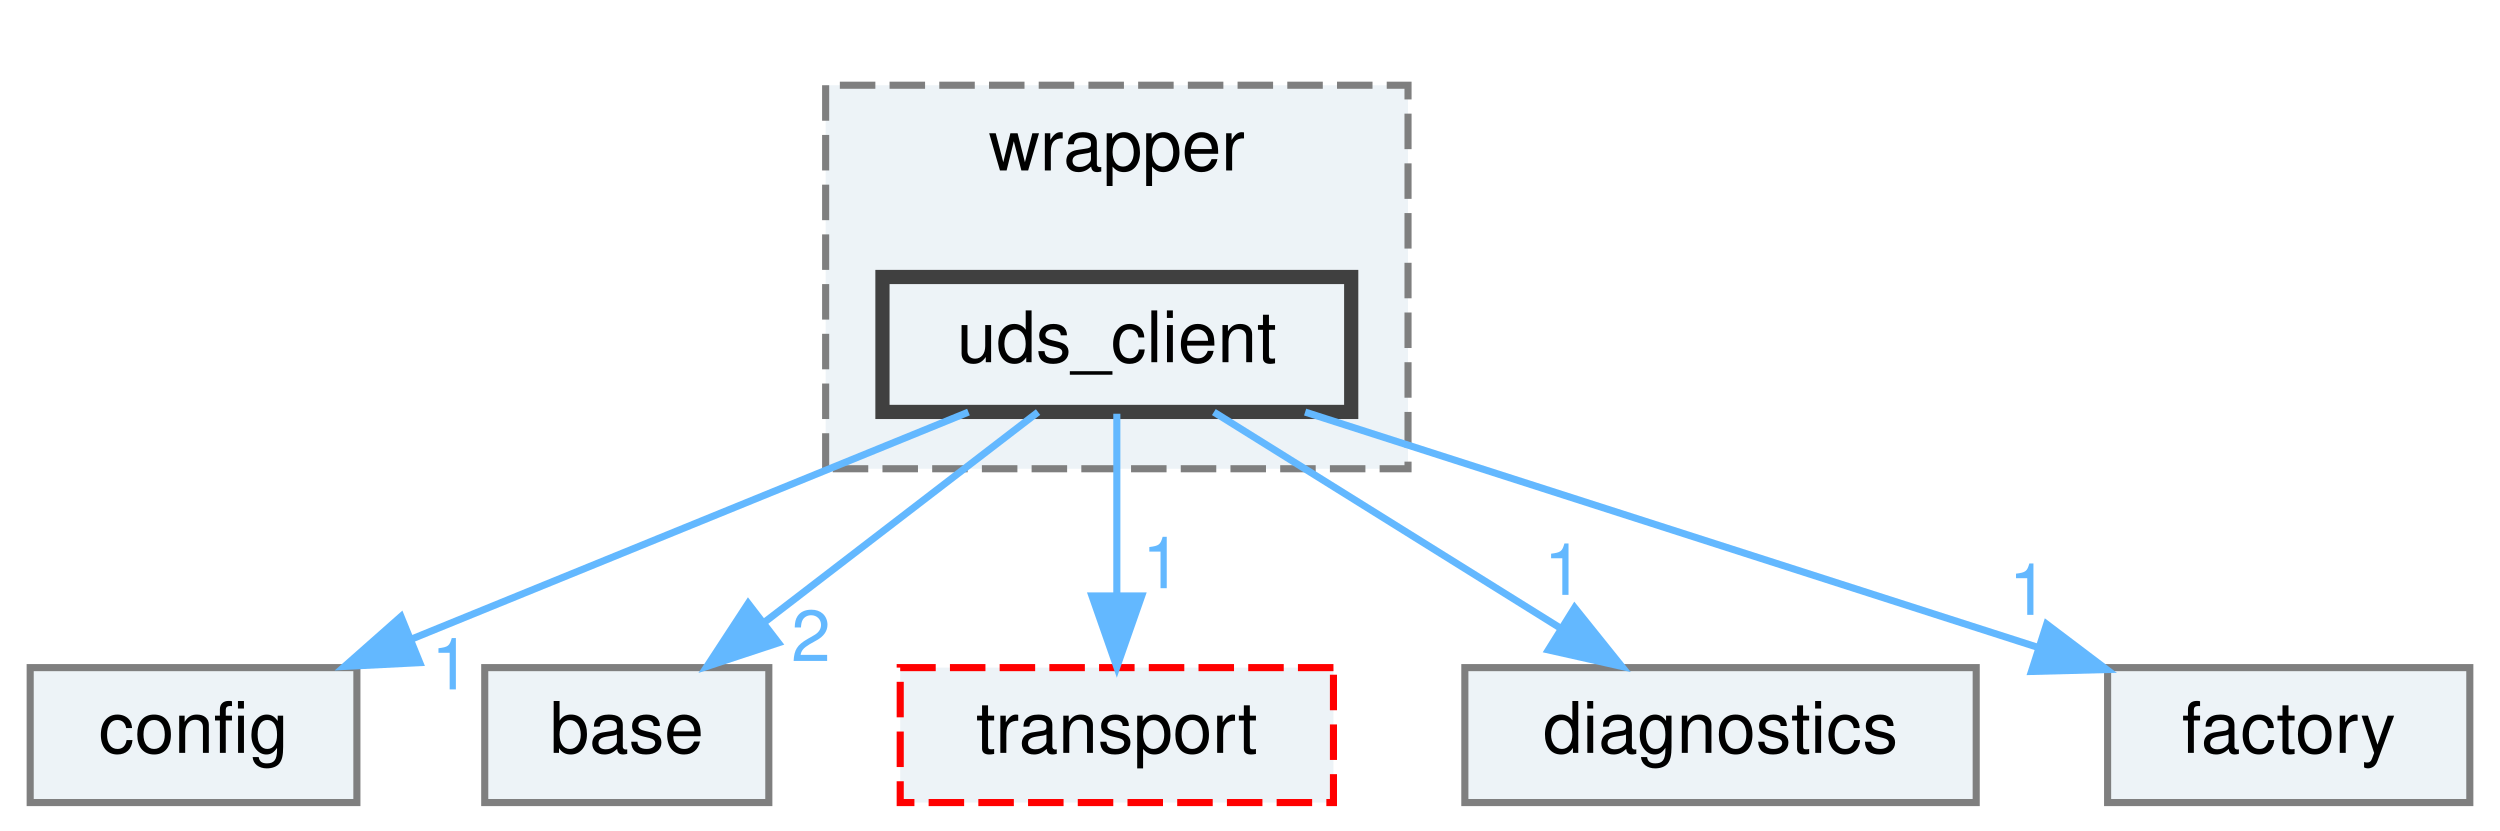
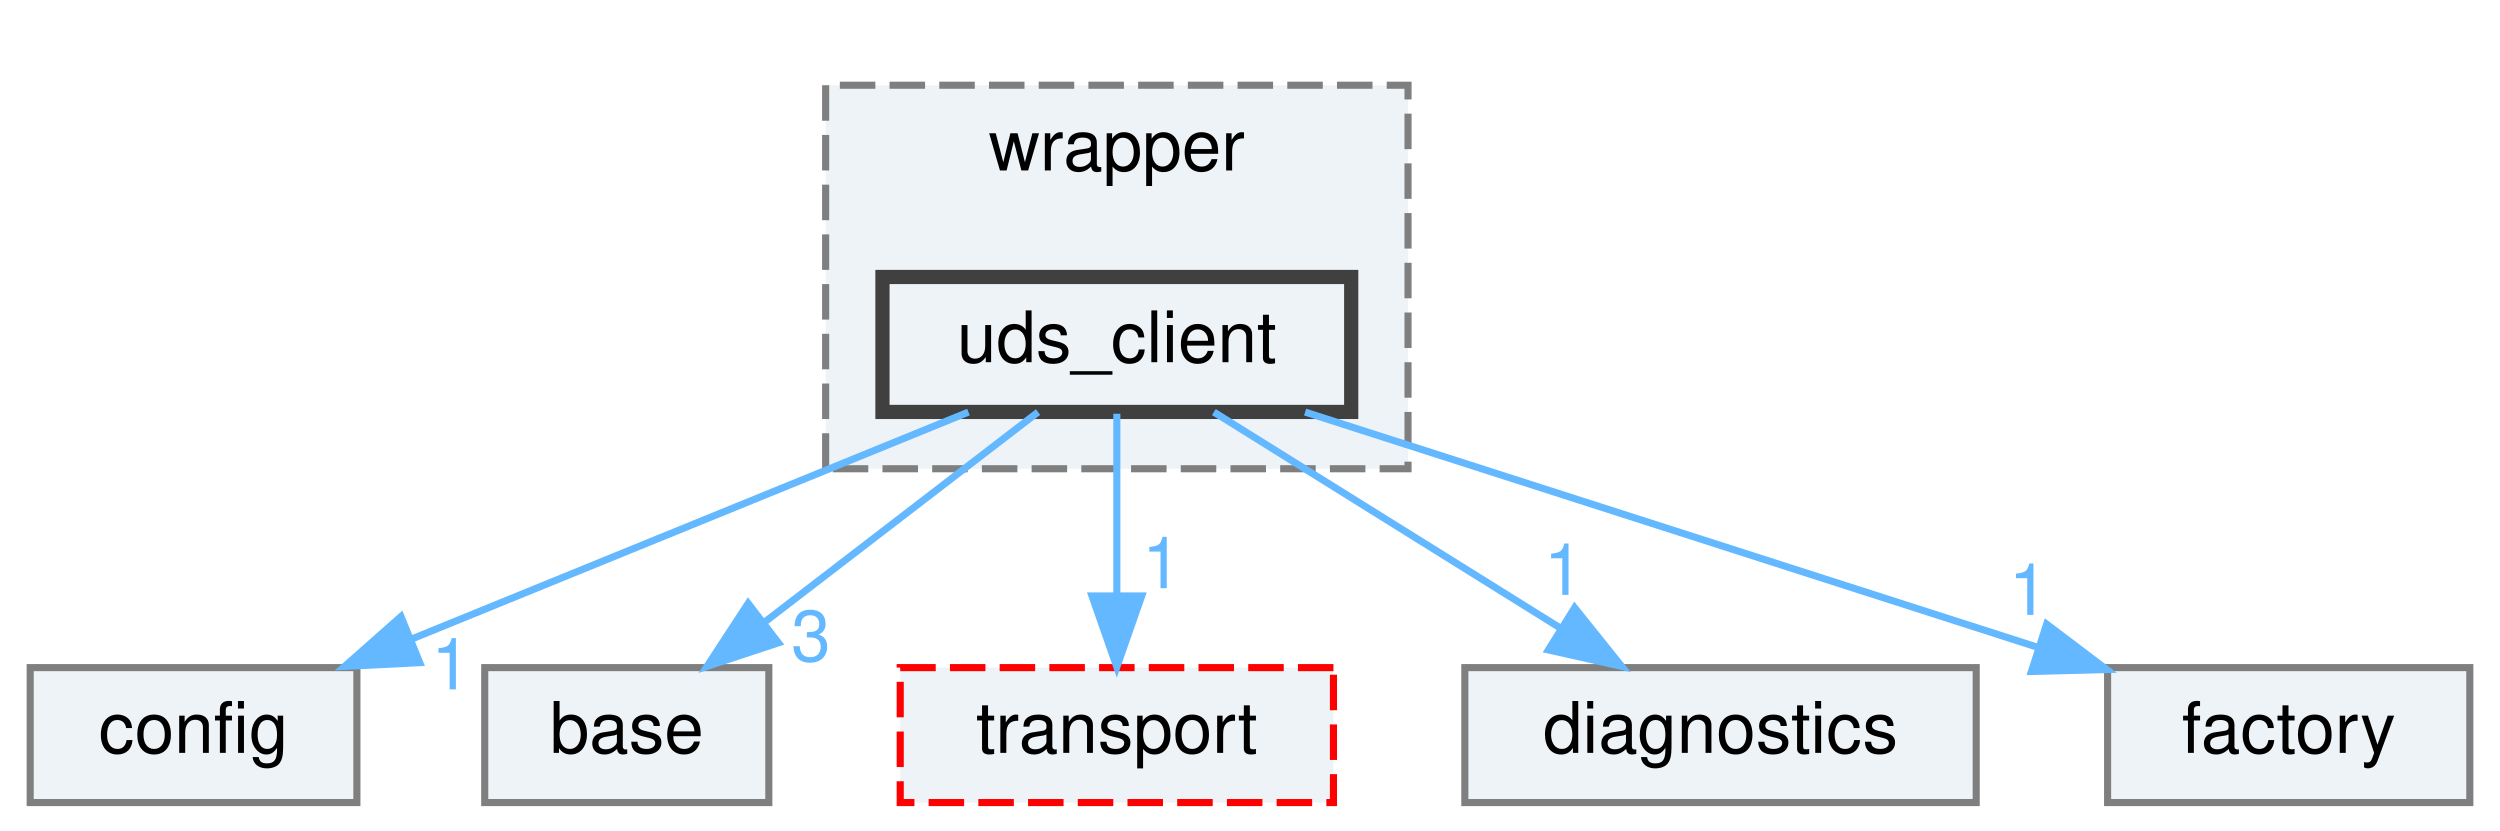
<svg xmlns="http://www.w3.org/2000/svg" xmlns:xlink="http://www.w3.org/1999/xlink" width="352pt" height="117pt" viewBox="0.00 0.00 351.50 117.00">
  <g id="graph0" class="graph" transform="scale(1 1) rotate(0) translate(4 113)">
    <g id="clust1" class="cluster">
      <g id="a_clust1">
        <a xlink:href="dir_34a3e415d531ea922631bc75d11c4e39.html" target="_top" xlink:title="wrapper">
          <polygon fill="#edf3f7" stroke="#7f7f7f" stroke-dasharray="5,2" points="112,-47 112,-101 194,-101 194,-47 112,-47" />
          <text text-anchor="middle" x="153" y="-89" font-family="Helvetica,sans-Serif" font-size="10.00">wrapper</text>
        </a>
      </g>
    </g>
    <g id="node1" class="node">
      <g id="a_node1">
        <a xlink:href="dir_53fe126917d581c2cf884e23d902a853.html" target="_top" xlink:title="uds_client">
          <polygon fill="#edf3f7" stroke="#404040" stroke-width="2" points="186,-74 120,-74 120,-55 186,-55 186,-74" />
          <text text-anchor="middle" x="153" y="-62" font-family="Helvetica,sans-Serif" font-size="10.00">uds_client</text>
        </a>
      </g>
    </g>
    <g id="node2" class="node">
      <g id="a_node2">
        <a xlink:href="dir_1ae9d5707ae3e429484f972fe2e6b4f0.html" target="_top" xlink:title="config">
          <polygon fill="#edf3f7" stroke="#7f7f7f" points="46,-19 0,-19 0,0 46,0 46,-19" />
          <text text-anchor="middle" x="23" y="-7" font-family="Helvetica,sans-Serif" font-size="10.00">config</text>
        </a>
      </g>
    </g>
    <g id="edge1" class="edge">
      <g id="a_edge1">
        <a xlink:href="dir_000025_000004.html" target="_top">
          <path fill="none" stroke="#63b8ff" d="M132.11,-54.98C110.92,-46.34 77.87,-32.87 53.7,-23.02" />
          <polygon fill="#63b8ff" stroke="#63b8ff" points="54.85,-19.7 44.27,-19.17 52.21,-26.19 54.85,-19.7" />
        </a>
      </g>
      <g id="a_edge1-headlabel">
        <a xlink:href="dir_000025_000004.html" target="_top" xlink:title="1">
          <text text-anchor="middle" x="59.25" y="-15.93" font-family="Helvetica,sans-Serif" font-size="10.00" fill="#63b8ff">1</text>
        </a>
      </g>
    </g>
    <g id="node3" class="node">
      <g id="a_node3">
        <a xlink:href="dir_1b267b6cbe170e06255a29a9b0340896.html" target="_top" xlink:title="base">
          <polygon fill="#edf3f7" stroke="#7f7f7f" points="104,-19 64,-19 64,0 104,0 104,-19" />
          <text text-anchor="middle" x="84" y="-7" font-family="Helvetica,sans-Serif" font-size="10.00">base</text>
        </a>
      </g>
    </g>
    <g id="edge2" class="edge">
      <g id="a_edge2">
        <a xlink:href="dir_000025_000001.html" target="_top">
          <path fill="none" stroke="#63b8ff" d="M141.91,-54.98C131.51,-47 115.74,-34.88 103.28,-25.31" />
          <polygon fill="#63b8ff" stroke="#63b8ff" points="105.35,-22.49 95.29,-19.17 101.09,-28.04 105.35,-22.49" />
        </a>
      </g>
      <g id="a_edge2-headlabel">
-         <a xlink:href="dir_000025_000001.html" target="_top" xlink:title="2">
-           <text text-anchor="middle" x="109.93" y="-19.92" font-family="Helvetica,sans-Serif" font-size="10.00" fill="#63b8ff">2</text>
+         <a xlink:href="dir_000025_000001.html" target="_top" xlink:title="3">
+           <text text-anchor="middle" x="109.93" y="-19.92" font-family="Helvetica,sans-Serif" font-size="10.00" fill="#63b8ff">3</text>
        </a>
      </g>
    </g>
    <g id="node4" class="node">
      <g id="a_node4">
        <a xlink:href="dir_5c26b0c9b7e0d5acf946c15b5d9d58d6.html" target="_top" xlink:title="transport">
          <polygon fill="#edf3f7" stroke="red" stroke-dasharray="5,2" points="183.5,-19 122.5,-19 122.5,0 183.5,0 183.5,-19" />
          <text text-anchor="middle" x="153" y="-7" font-family="Helvetica,sans-Serif" font-size="10.00">transport</text>
        </a>
      </g>
    </g>
    <g id="edge3" class="edge">
      <g id="a_edge3">
        <a xlink:href="dir_000025_000020.html" target="_top">
          <path fill="none" stroke="#63b8ff" d="M153,-54.75C153,-47.8 153,-37.85 153,-29.13" />
          <polygon fill="#63b8ff" stroke="#63b8ff" points="156.5,-29.09 153,-19.09 149.5,-29.09 156.5,-29.09" />
        </a>
      </g>
      <g id="a_edge3-headlabel">
        <a xlink:href="dir_000025_000020.html" target="_top" xlink:title="1">
          <text text-anchor="middle" x="159.34" y="-30.18" font-family="Helvetica,sans-Serif" font-size="10.00" fill="#63b8ff">1</text>
        </a>
      </g>
    </g>
    <g id="node5" class="node">
      <g id="a_node5">
        <a xlink:href="dir_7729b3b589609220b9ffe88f5b919f3c.html" target="_top" xlink:title="diagnostics">
          <polygon fill="#edf3f7" stroke="#7f7f7f" points="274,-19 202,-19 202,0 274,0 274,-19" />
          <text text-anchor="middle" x="238" y="-7" font-family="Helvetica,sans-Serif" font-size="10.00">diagnostics</text>
        </a>
      </g>
    </g>
    <g id="edge4" class="edge">
      <g id="a_edge4">
        <a xlink:href="dir_000025_000008.html" target="_top">
          <path fill="none" stroke="#63b8ff" d="M166.66,-54.98C179.84,-46.77 200.03,-34.18 215.57,-24.49" />
          <polygon fill="#63b8ff" stroke="#63b8ff" points="217.46,-27.43 224.09,-19.17 213.76,-21.49 217.46,-27.43" />
        </a>
      </g>
      <g id="a_edge4-headlabel">
        <a xlink:href="dir_000025_000008.html" target="_top" xlink:title="1">
          <text text-anchor="middle" x="215.91" y="-29.24" font-family="Helvetica,sans-Serif" font-size="10.00" fill="#63b8ff">1</text>
        </a>
      </g>
    </g>
    <g id="node6" class="node">
      <g id="a_node6">
        <a xlink:href="dir_838e1c99d1ddce8103655997e56a6c46.html" target="_top" xlink:title="factory">
          <polygon fill="#edf3f7" stroke="#7f7f7f" points="343.5,-19 292.5,-19 292.5,0 343.5,0 343.5,-19" />
          <text text-anchor="middle" x="318" y="-7" font-family="Helvetica,sans-Serif" font-size="10.00">factory</text>
        </a>
      </g>
    </g>
    <g id="edge5" class="edge">
      <g id="a_edge5">
        <a xlink:href="dir_000025_000010.html" target="_top">
          <path fill="none" stroke="#63b8ff" d="M179.51,-54.98C207.54,-45.98 251.9,-31.73 282.84,-21.8" />
          <polygon fill="#63b8ff" stroke="#63b8ff" points="283.92,-25.12 292.37,-18.73 281.78,-18.46 283.92,-25.12" />
        </a>
      </g>
      <g id="a_edge5-headlabel">
        <a xlink:href="dir_000025_000010.html" target="_top" xlink:title="1">
          <text text-anchor="middle" x="281.37" y="-26.43" font-family="Helvetica,sans-Serif" font-size="10.00" fill="#63b8ff">1</text>
        </a>
      </g>
    </g>
  </g>
</svg>
